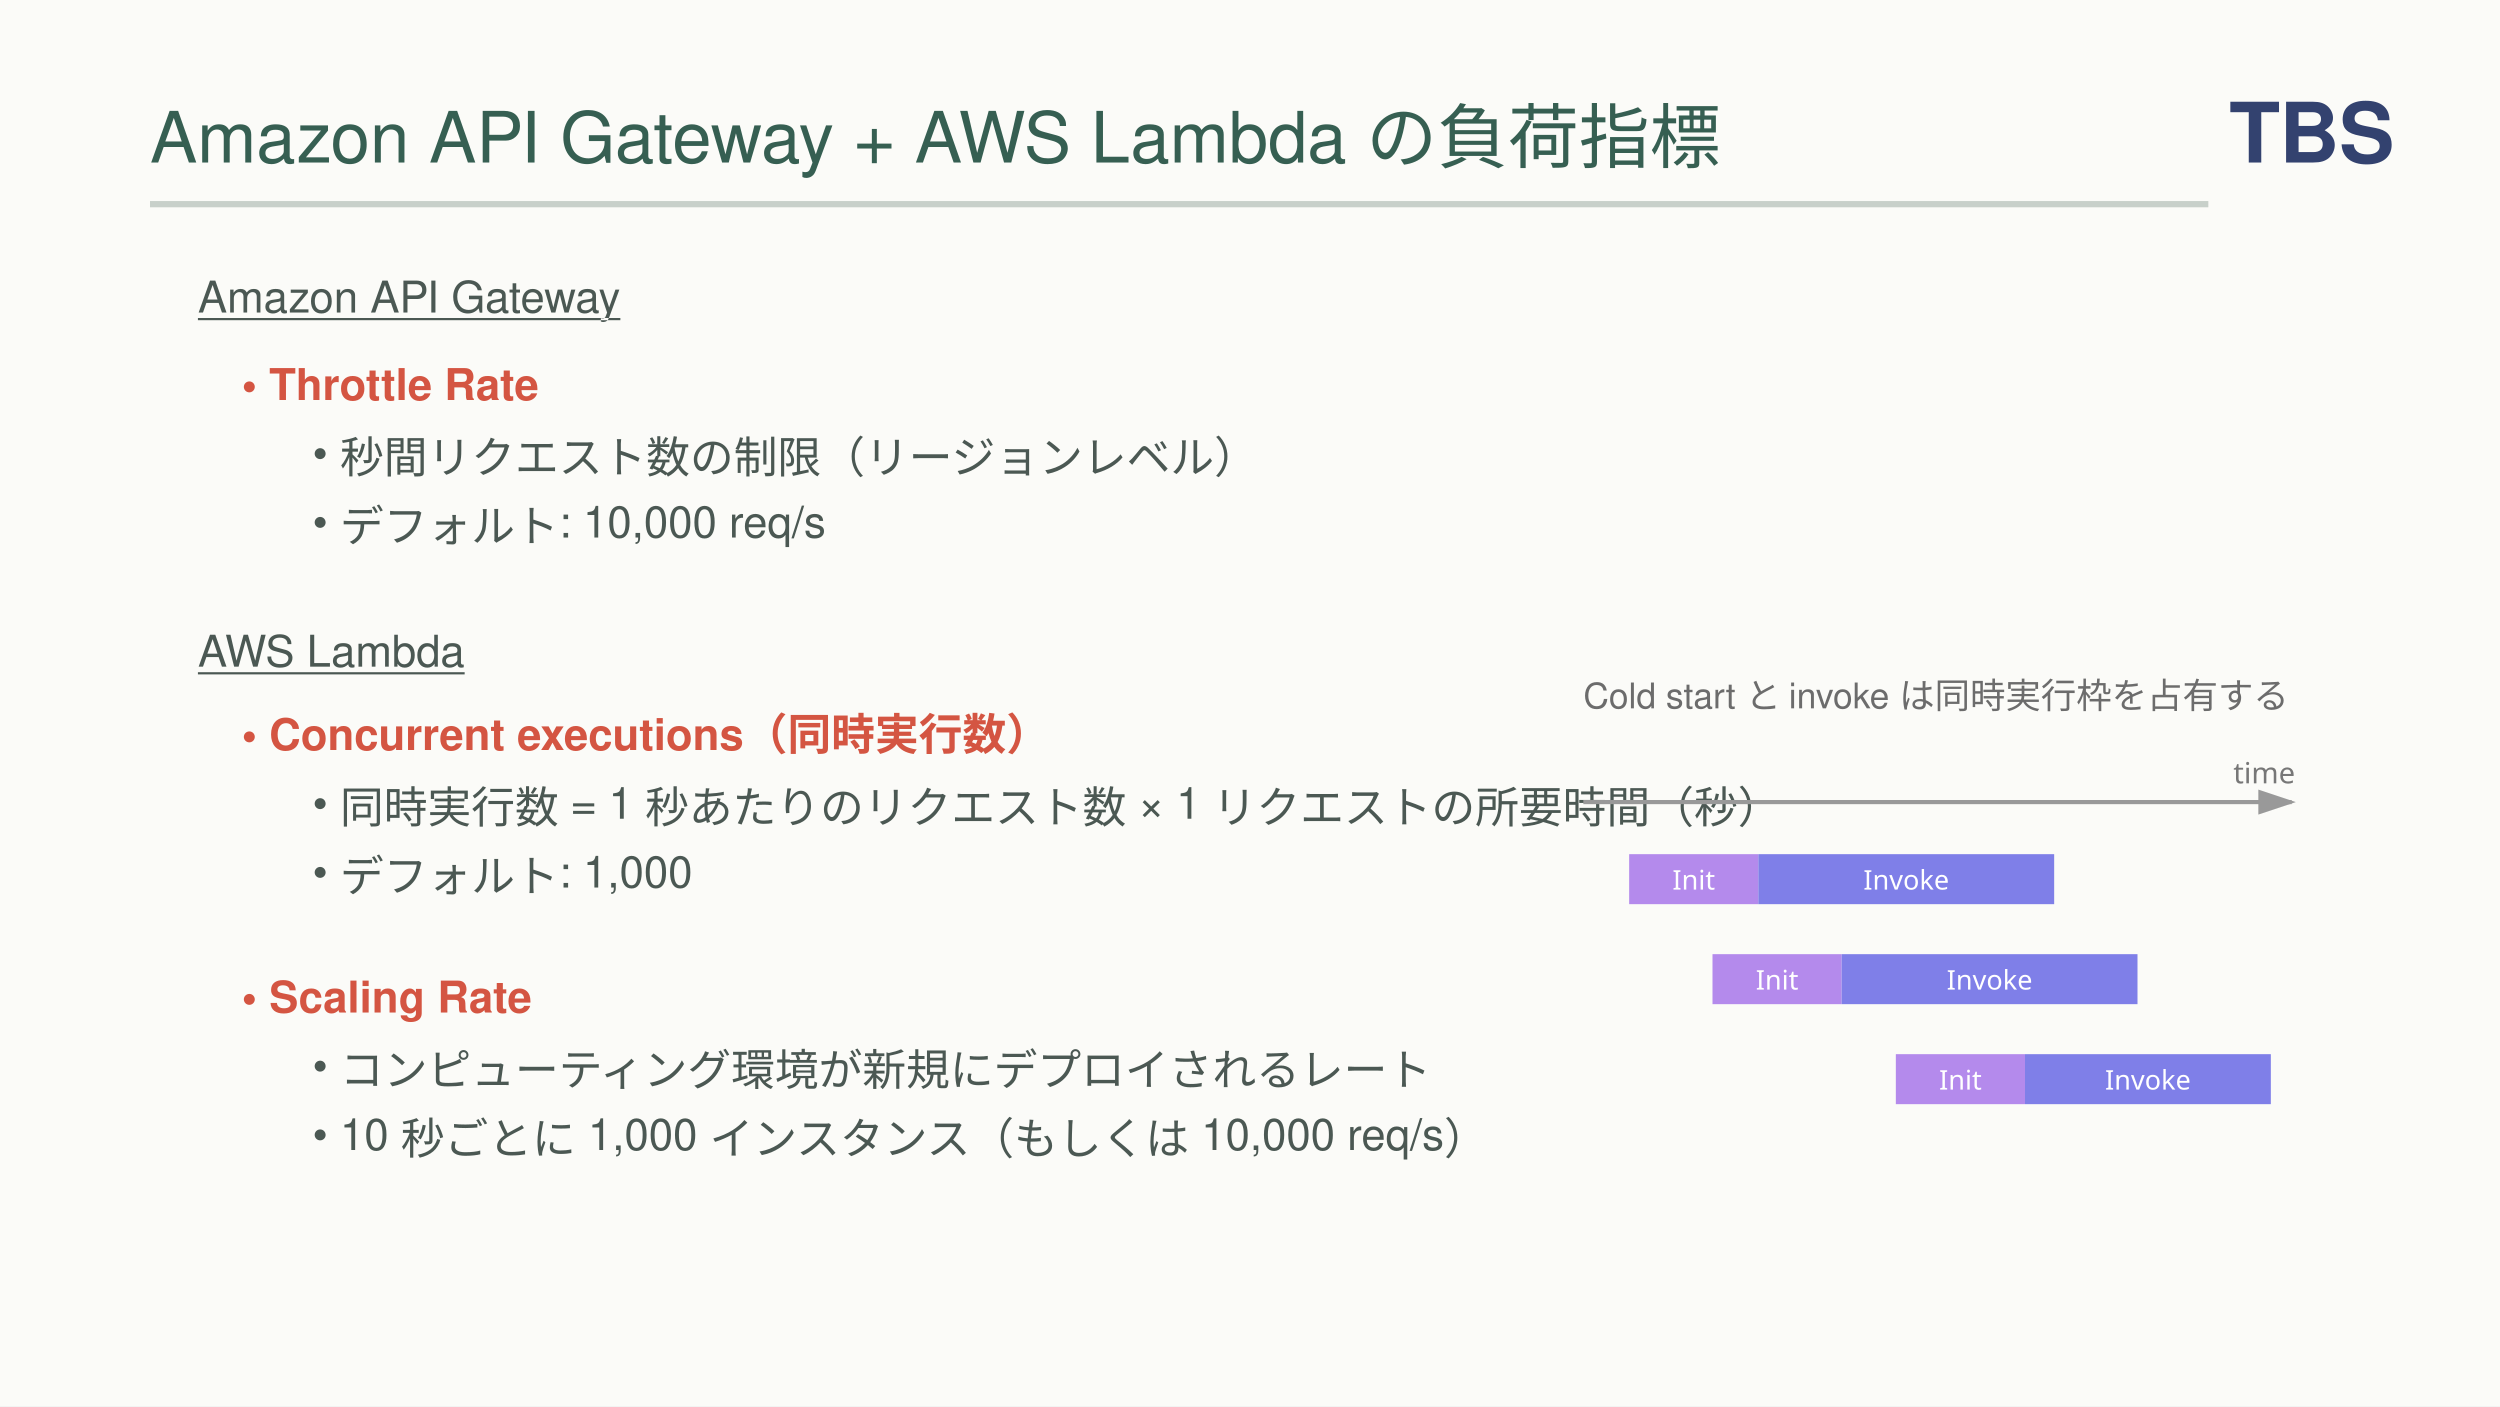
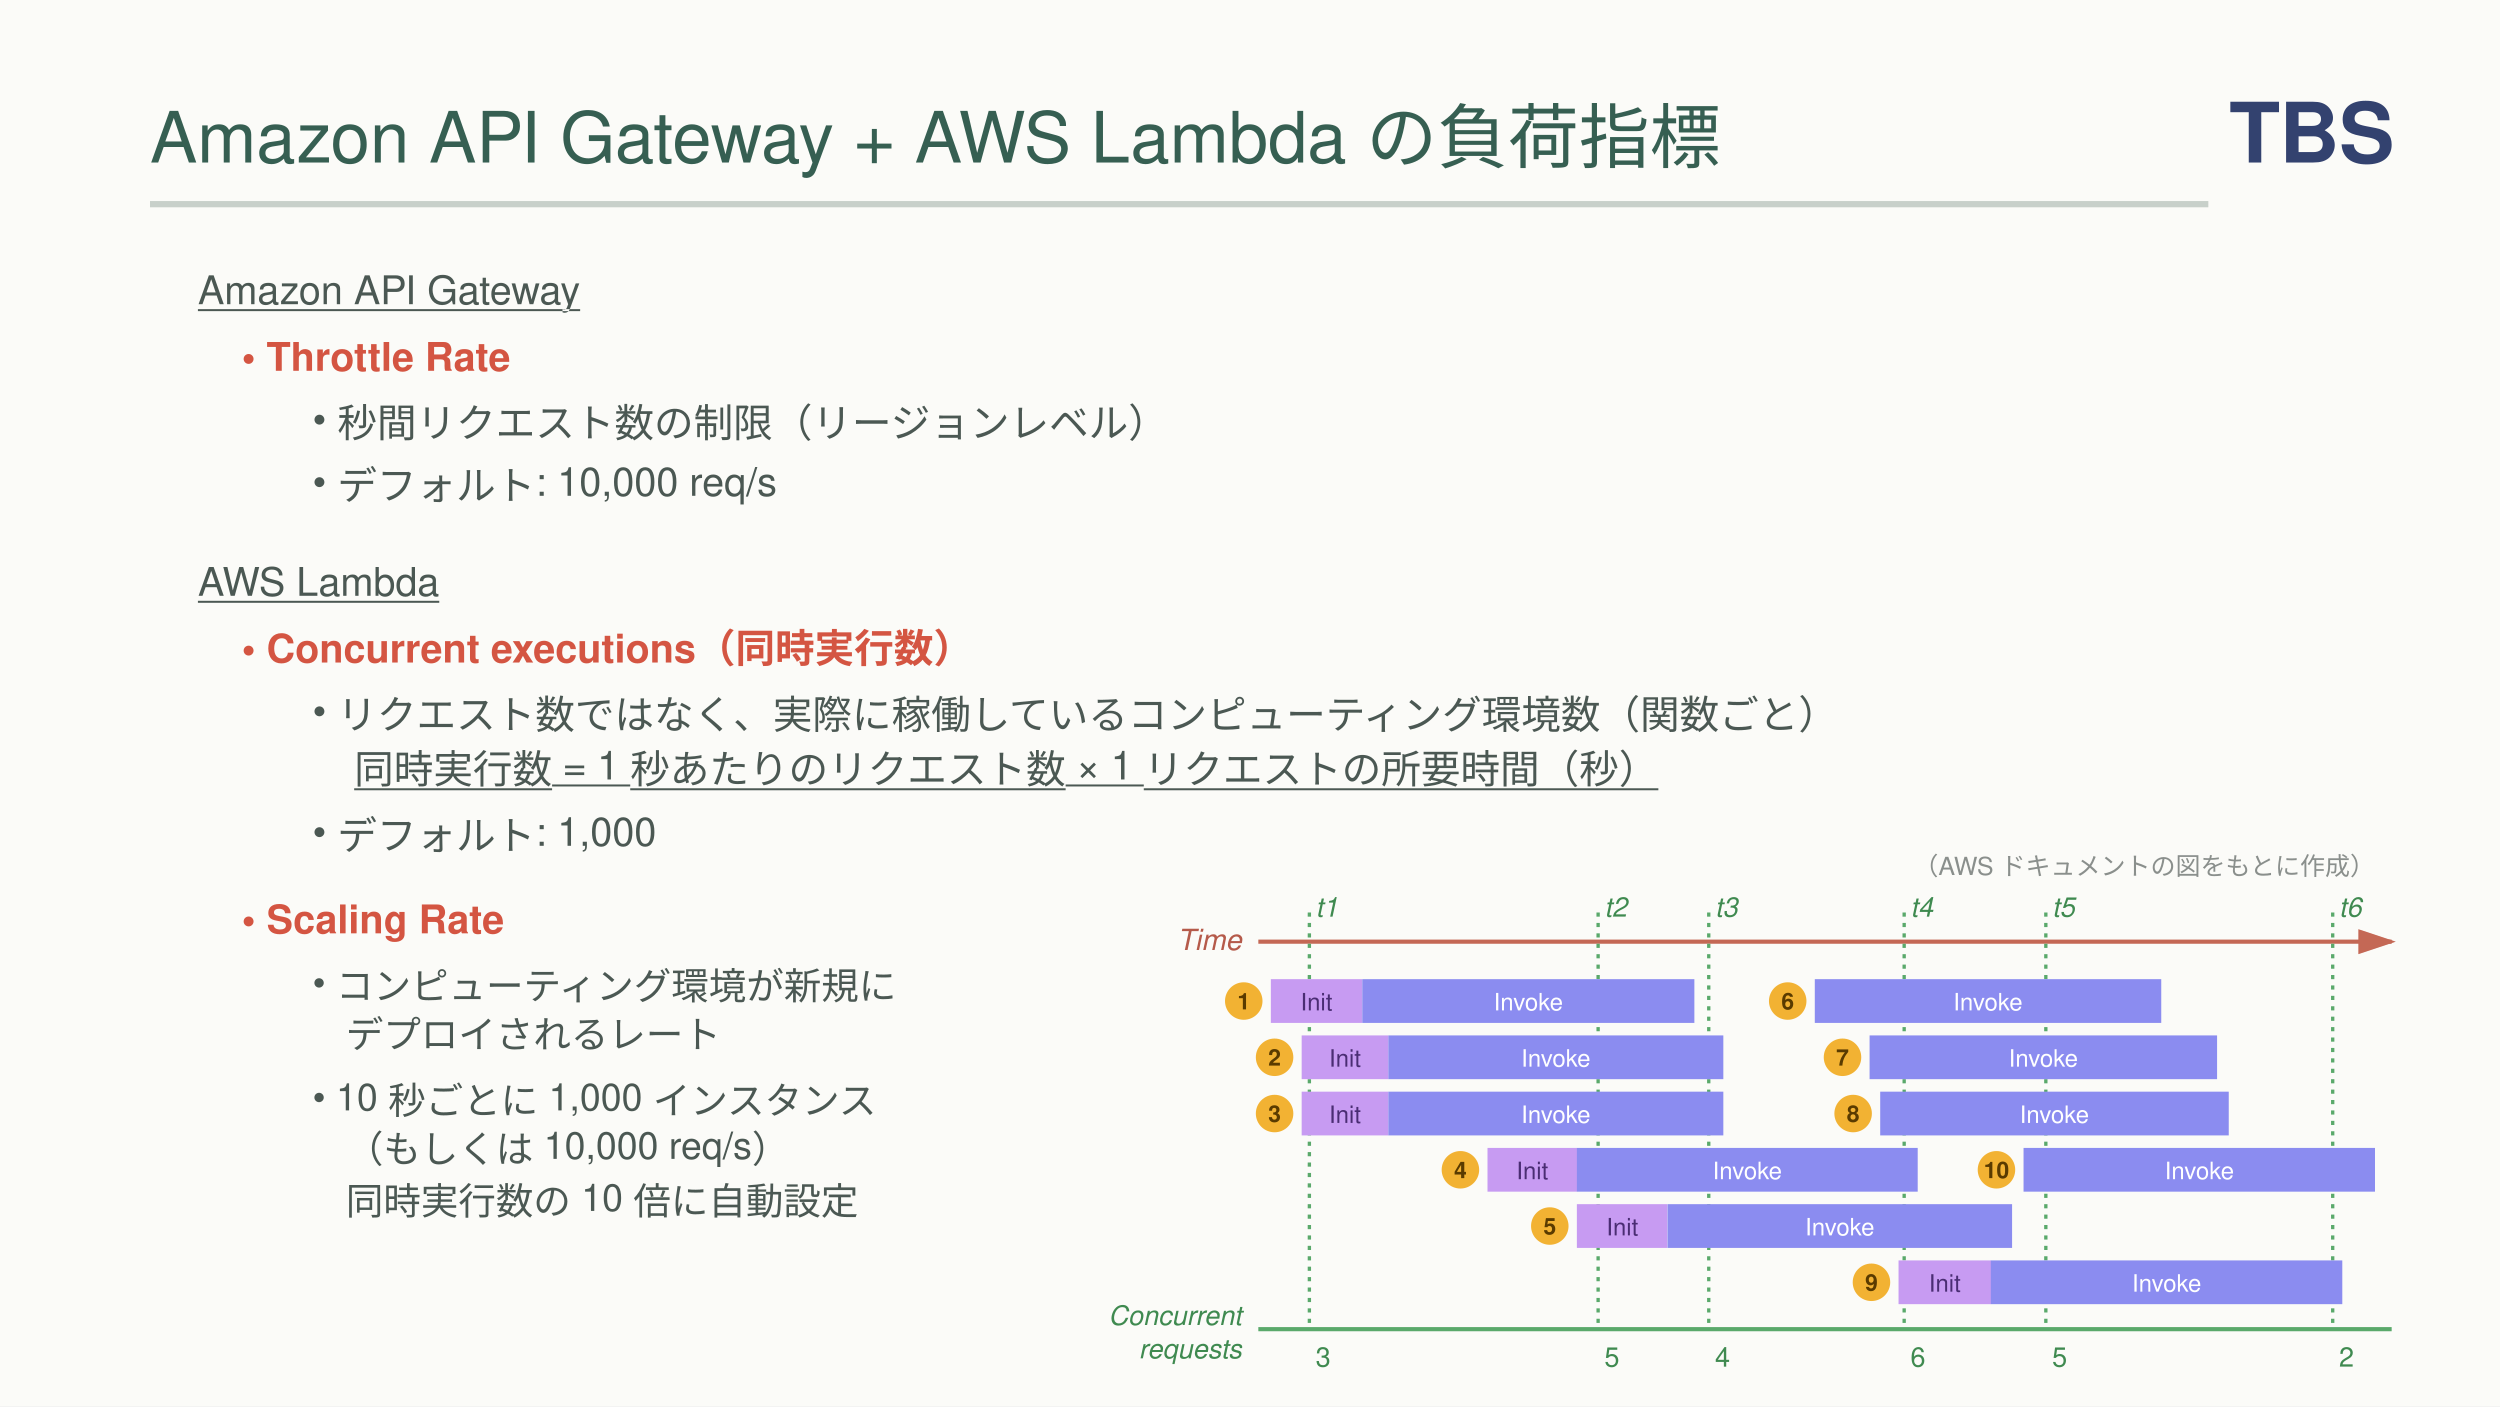
<svg xmlns="http://www.w3.org/2000/svg" width="1200" height="675" viewBox="0 0 1200 675" role="img" aria-labelledby="title desc">
  <rect width="1200" height="675" fill="#fbfbf8" />
  <text x="72" y="78" font-family="Avenir, Helvetica, Arial, sans-serif" font-size="34" fill="#365f52">Amazon API Gateway + AWS Lambda の負荷指標</text>
  <text x="1070" y="78" font-family="Avenir, Helvetica, Arial, sans-serif" font-size="40" font-weight="700" fill="#33426f">TBS</text>
  <line x1="72" y1="98" x2="1060" y2="98" stroke="#c8d0ca" stroke-width="3" />
-   <g font-family="Avenir, Helvetica, Arial, sans-serif" font-size="21" fill="#4b5853">
-     <text x="95" y="150" text-decoration="underline">Amazon API Gateway</text>
-     <text x="116" y="192" fill="#d45542" font-weight="700">• Throttle Rate</text>
-     <text x="150" y="225">• 秒間リクエスト数の制限（リージョンレベル）</text>
-     <text x="150" y="258">• デフォルト: 10,000 req/s</text>
-     <text x="95" y="320" text-decoration="underline">AWS Lambda</text>
-     <text x="116" y="360" fill="#d45542" font-weight="700">• Concurrent executions（同時実行数）</text>
-     <text x="150" y="393">• 同時実行数 = 1 秒あたりのリクエスト数 × 1 リクエストの所要時間（秒）</text>
-     <text x="150" y="426">• デフォルト: 1,000</text>
-     <text x="116" y="486" fill="#d45542" font-weight="700">• Scaling Rate</text>
-     <text x="150" y="519">• コンピューティング環境が新規にデプロイされるレート</text>
-     <text x="150" y="552">• 10 秒ごとに 1,000 インスタンス（もしくは 10,000 req/s）</text>
+   <g font-family="Avenir, Helvetica, Arial, sans-serif" font-size="19" fill="#4b5853">
+     <text x="95" y="146" text-decoration="underline">Amazon API Gateway</text>
+     <text x="116" y="178" fill="#d45542" font-weight="700">• Throttle Rate</text>
+     <text x="150" y="208">• 秒間リクエスト数の制限（リージョンレベル）</text>
+     <text x="150" y="238">• デフォルト: 10,000 req/s</text>
+     <text x="95" y="286" text-decoration="underline">AWS Lambda</text>
+     <text x="116" y="318" fill="#d45542" font-weight="700">• Concurrent executions（同時実行数）</text>
+     <text x="150" y="348">• リクエスト数ではなく、実際に稼働しているコンピューティング環境数（関数ごと）</text>
+     <text x="170" y="376" text-decoration="underline">同時実行数 = 1 秒あたりのリクエスト数 × 1 リクエストの所要時間（秒）</text>
+     <text x="150" y="406">• デフォルト: 1,000</text>
+     <text x="116" y="448" fill="#d45542" font-weight="700">• Scaling Rate</text>
+     <text x="150" y="478" font-size="18">• コンピューティング環境が新規に</text>
+     <text x="166" y="503" font-size="18">デプロイされるレート</text>
+     <text x="150" y="533" font-size="18">• 10 秒ごとに 1,000 インスタンス</text>
+     <text x="166" y="558" font-size="18">（もしくは 10,000 req/s）</text>
+     <text x="166" y="583" font-size="18">同時実行数の 10 倍に自動設定</text>
  </g>
-   <g transform="translate(760 340)">
-     <text x="0" y="0" font-family="Avenir, Helvetica, Arial, sans-serif" font-size="17" fill="#6c6c6c">Cold start と invoke は同時実行枠を占有する</text>
-     <line x1="0" y1="45" x2="340" y2="45" stroke="#999" stroke-width="2" marker-end="url(#arrow)" />
-     <text x="312" y="36" font-family="Avenir" font-size="14" fill="#777">time</text>
-     <g font-family="Avenir" font-size="13" fill="#fff">
-       <rect x="22" y="70" width="62" height="24" fill="#b48aec" />
-       <text x="53" y="87" text-anchor="middle">Init</text>
-       <rect x="84" y="70" width="142" height="24" fill="#7f7fe8" />
-       <text x="155" y="87" text-anchor="middle">Invoke</text>
-       <rect x="62" y="118" width="62" height="24" fill="#b48aec" />
-       <text x="93" y="135" text-anchor="middle">Init</text>
-       <rect x="124" y="118" width="142" height="24" fill="#7f7fe8" />
-       <text x="195" y="135" text-anchor="middle">Invoke</text>
-       <rect x="150" y="166" width="62" height="24" fill="#b48aec" />
-       <text x="181" y="183" text-anchor="middle">Init</text>
-       <rect x="212" y="166" width="118" height="24" fill="#7f7fe8" />
-       <text x="271" y="183" text-anchor="middle">Invoke</text>
-     </g>
+   <text x="1140" y="420" font-family="Avenir, Helvetica, Arial, sans-serif" font-size="12" fill="#8a8f8c" text-anchor="end">（AWS ドキュメントの図をもとに作成）</text>
+   <g font-family="Avenir, Helvetica, Arial, sans-serif">
+     <text x="596" y="456" font-size="14" font-style="italic" fill="#b55a4a" text-anchor="end">Time</text>
+     <line x1="604" y1="452" x2="1148" y2="452" stroke="#c46855" stroke-width="2" marker-end="url(#arrow)" />
+     <line x1="628.5" y1="438" x2="628.5" y2="638" stroke="#5aa96b" stroke-width="1.6" stroke-dasharray="2,3" />
+     <text x="631.5" y="440" font-size="13" font-style="italic" fill="#3f8a50">t1</text>
+     <text x="631.5" y="656" font-size="13" fill="#3f8a50">3</text>
+     <line x1="767.1" y1="438" x2="767.1" y2="638" stroke="#5aa96b" stroke-width="1.6" stroke-dasharray="2,3" />
+     <text x="770.1" y="440" font-size="13" font-style="italic" fill="#3f8a50">t2</text>
+     <text x="770.1" y="656" font-size="13" fill="#3f8a50">5</text>
+     <line x1="820.2" y1="438" x2="820.2" y2="638" stroke="#5aa96b" stroke-width="1.6" stroke-dasharray="2,3" />
+     <text x="823.2" y="440" font-size="13" font-style="italic" fill="#3f8a50">t3</text>
+     <text x="823.2" y="656" font-size="13" fill="#3f8a50">4</text>
+     <line x1="914.0" y1="438" x2="914.0" y2="638" stroke="#5aa96b" stroke-width="1.6" stroke-dasharray="2,3" />
+     <text x="917.0" y="440" font-size="13" font-style="italic" fill="#3f8a50">t4</text>
+     <text x="917.0" y="656" font-size="13" fill="#3f8a50">6</text>
+     <line x1="982.0" y1="438" x2="982.0" y2="638" stroke="#5aa96b" stroke-width="1.6" stroke-dasharray="2,3" />
+     <text x="985.0" y="440" font-size="13" font-style="italic" fill="#3f8a50">t5</text>
+     <text x="985.0" y="656" font-size="13" fill="#3f8a50">5</text>
+     <line x1="1119.7" y1="438" x2="1119.7" y2="638" stroke="#5aa96b" stroke-width="1.6" stroke-dasharray="2,3" />
+     <text x="1122.7" y="440" font-size="13" font-style="italic" fill="#3f8a50">t6</text>
+     <text x="1122.7" y="656" font-size="13" fill="#3f8a50">2</text>
+     <rect x="610.0" y="470" width="43.9" height="21" fill="#c79bf2" />
+     <text x="631.9" y="485" font-size="11.5" fill="#4a2d73" text-anchor="middle">Init</text>
+     <rect x="653.9" y="470" width="159.4" height="21" fill="#8b8cf0" />
+     <text x="733.6" y="485" font-size="11.5" fill="#ffffff" text-anchor="middle">Invoke</text>
+     <circle cx="597.0" cy="480.5" r="9" fill="#f2b233" />
+     <text x="597.0" y="484.5" font-size="11" font-weight="700" fill="#5a3b00" text-anchor="middle">1</text>
+     <rect x="624.8" y="497" width="41.6" height="21" fill="#c79bf2" />
+     <text x="645.6" y="512" font-size="11.5" fill="#4a2d73" text-anchor="middle">Init</text>
+     <rect x="666.4" y="497" width="160.8" height="21" fill="#8b8cf0" />
+     <text x="746.8" y="512" font-size="11.5" fill="#ffffff" text-anchor="middle">Invoke</text>
+     <circle cx="611.8" cy="507.5" r="9" fill="#f2b233" />
+     <text x="611.8" y="511.5" font-size="11" font-weight="700" fill="#5a3b00" text-anchor="middle">2</text>
+     <rect x="624.8" y="524" width="41.6" height="21" fill="#c79bf2" />
+     <text x="645.6" y="539" font-size="11.5" fill="#4a2d73" text-anchor="middle">Init</text>
+     <rect x="666.4" y="524" width="160.8" height="21" fill="#8b8cf0" />
+     <text x="746.8" y="539" font-size="11.5" fill="#ffffff" text-anchor="middle">Invoke</text>
+     <circle cx="611.8" cy="534.5" r="9" fill="#f2b233" />
+     <text x="611.8" y="538.5" font-size="11" font-weight="700" fill="#5a3b00" text-anchor="middle">3</text>
+     <rect x="714.0" y="551" width="43.0" height="21" fill="#c79bf2" />
+     <text x="735.5" y="566" font-size="11.5" fill="#4a2d73" text-anchor="middle">Init</text>
+     <rect x="756.9" y="551" width="163.6" height="21" fill="#8b8cf0" />
+     <text x="838.7" y="566" font-size="11.5" fill="#ffffff" text-anchor="middle">Invoke</text>
+     <circle cx="701.0" cy="561.5" r="9" fill="#f2b233" />
+     <text x="701.0" y="565.5" font-size="11" font-weight="700" fill="#5a3b00" text-anchor="middle">4</text>
+     <rect x="756.9" y="578" width="43.4" height="21" fill="#c79bf2" />
+     <text x="778.7" y="593" font-size="11.5" fill="#4a2d73" text-anchor="middle">Init</text>
+     <rect x="800.4" y="578" width="165.4" height="21" fill="#8b8cf0" />
+     <text x="883.1" y="593" font-size="11.5" fill="#ffffff" text-anchor="middle">Invoke</text>
+     <circle cx="743.9" cy="588.5" r="9" fill="#f2b233" />
+     <text x="743.9" y="592.5" font-size="11" font-weight="700" fill="#5a3b00" text-anchor="middle">5</text>
+     <rect x="871.1" y="470" width="166.3" height="21" fill="#8b8cf0" />
+     <text x="954.2" y="485" font-size="11.5" fill="#ffffff" text-anchor="middle">Invoke</text>
+     <circle cx="858.1" cy="480.5" r="9" fill="#f2b233" />
+     <text x="858.1" y="484.5" font-size="11" font-weight="700" fill="#5a3b00" text-anchor="middle">6</text>
+     <rect x="897.4" y="497" width="166.8" height="21" fill="#8b8cf0" />
+     <text x="980.8" y="512" font-size="11.5" fill="#ffffff" text-anchor="middle">Invoke</text>
+     <circle cx="884.4" cy="507.5" r="9" fill="#f2b233" />
+     <text x="884.4" y="511.5" font-size="11" font-weight="700" fill="#5a3b00" text-anchor="middle">7</text>
+     <rect x="902.5" y="524" width="167.3" height="21" fill="#8b8cf0" />
+     <text x="986.1" y="539" font-size="11.5" fill="#ffffff" text-anchor="middle">Invoke</text>
+     <circle cx="889.5" cy="534.5" r="9" fill="#f2b233" />
+     <text x="889.5" y="538.5" font-size="11" font-weight="700" fill="#5a3b00" text-anchor="middle">8</text>
+     <rect x="911.3" y="605" width="44.4" height="21" fill="#c79bf2" />
+     <text x="933.5" y="620" font-size="11.5" fill="#4a2d73" text-anchor="middle">Init</text>
+     <rect x="955.6" y="605" width="168.7" height="21" fill="#8b8cf0" />
+     <text x="1040.0" y="620" font-size="11.5" fill="#ffffff" text-anchor="middle">Invoke</text>
+     <circle cx="898.3" cy="615.5" r="9" fill="#f2b233" />
+     <text x="898.3" y="619.5" font-size="11" font-weight="700" fill="#5a3b00" text-anchor="middle">9</text>
+     <rect x="971.3" y="551" width="168.7" height="21" fill="#8b8cf0" />
+     <text x="1055.7" y="566" font-size="11.5" fill="#ffffff" text-anchor="middle">Invoke</text>
+     <circle cx="958.3" cy="561.5" r="9" fill="#f2b233" />
+     <text x="958.3" y="565.5" font-size="11" font-weight="700" fill="#5a3b00" text-anchor="middle">10</text>
+     <line x1="604" y1="638" x2="1148" y2="638" stroke="#5aa96b" stroke-width="2" />
+     <text x="596" y="636" font-size="13" font-style="italic" fill="#3f8a50" text-anchor="end">Concurrent</text>
+     <text x="596" y="652" font-size="13" font-style="italic" fill="#3f8a50" text-anchor="end">requests</text>
  </g>
  <defs>
    <marker id="arrow" markerWidth="10" markerHeight="10" refX="8" refY="3" orient="auto" markerUnits="strokeWidth">
-       <path d="M0,0 L0,6 L9,3 z" fill="#999" />
+       <path d="M0,0 L0,6 L9,3 z" fill="#c46855" />
    </marker>
  </defs>
</svg>
